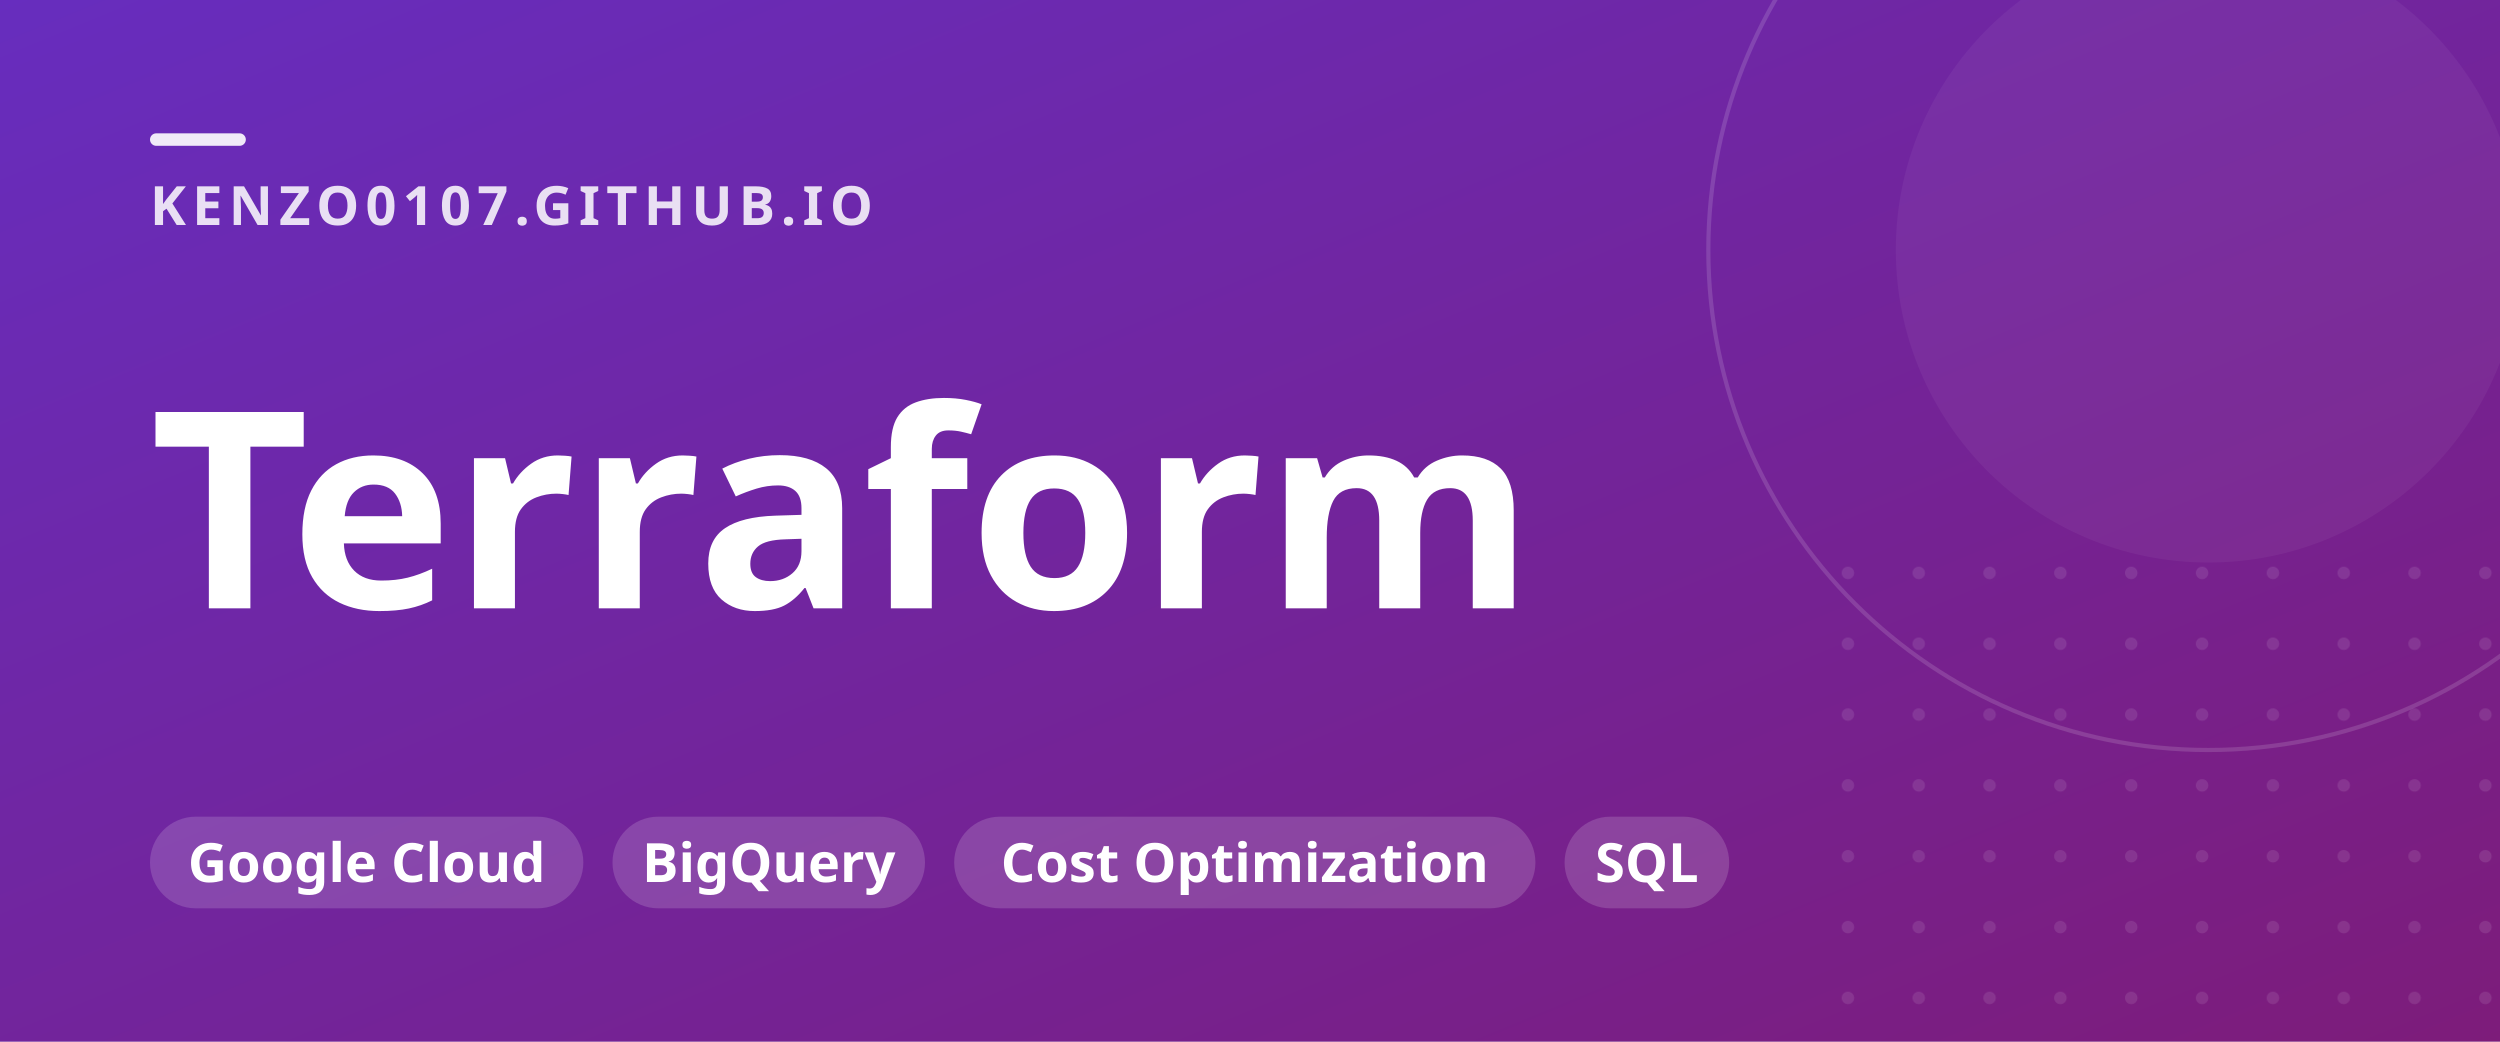
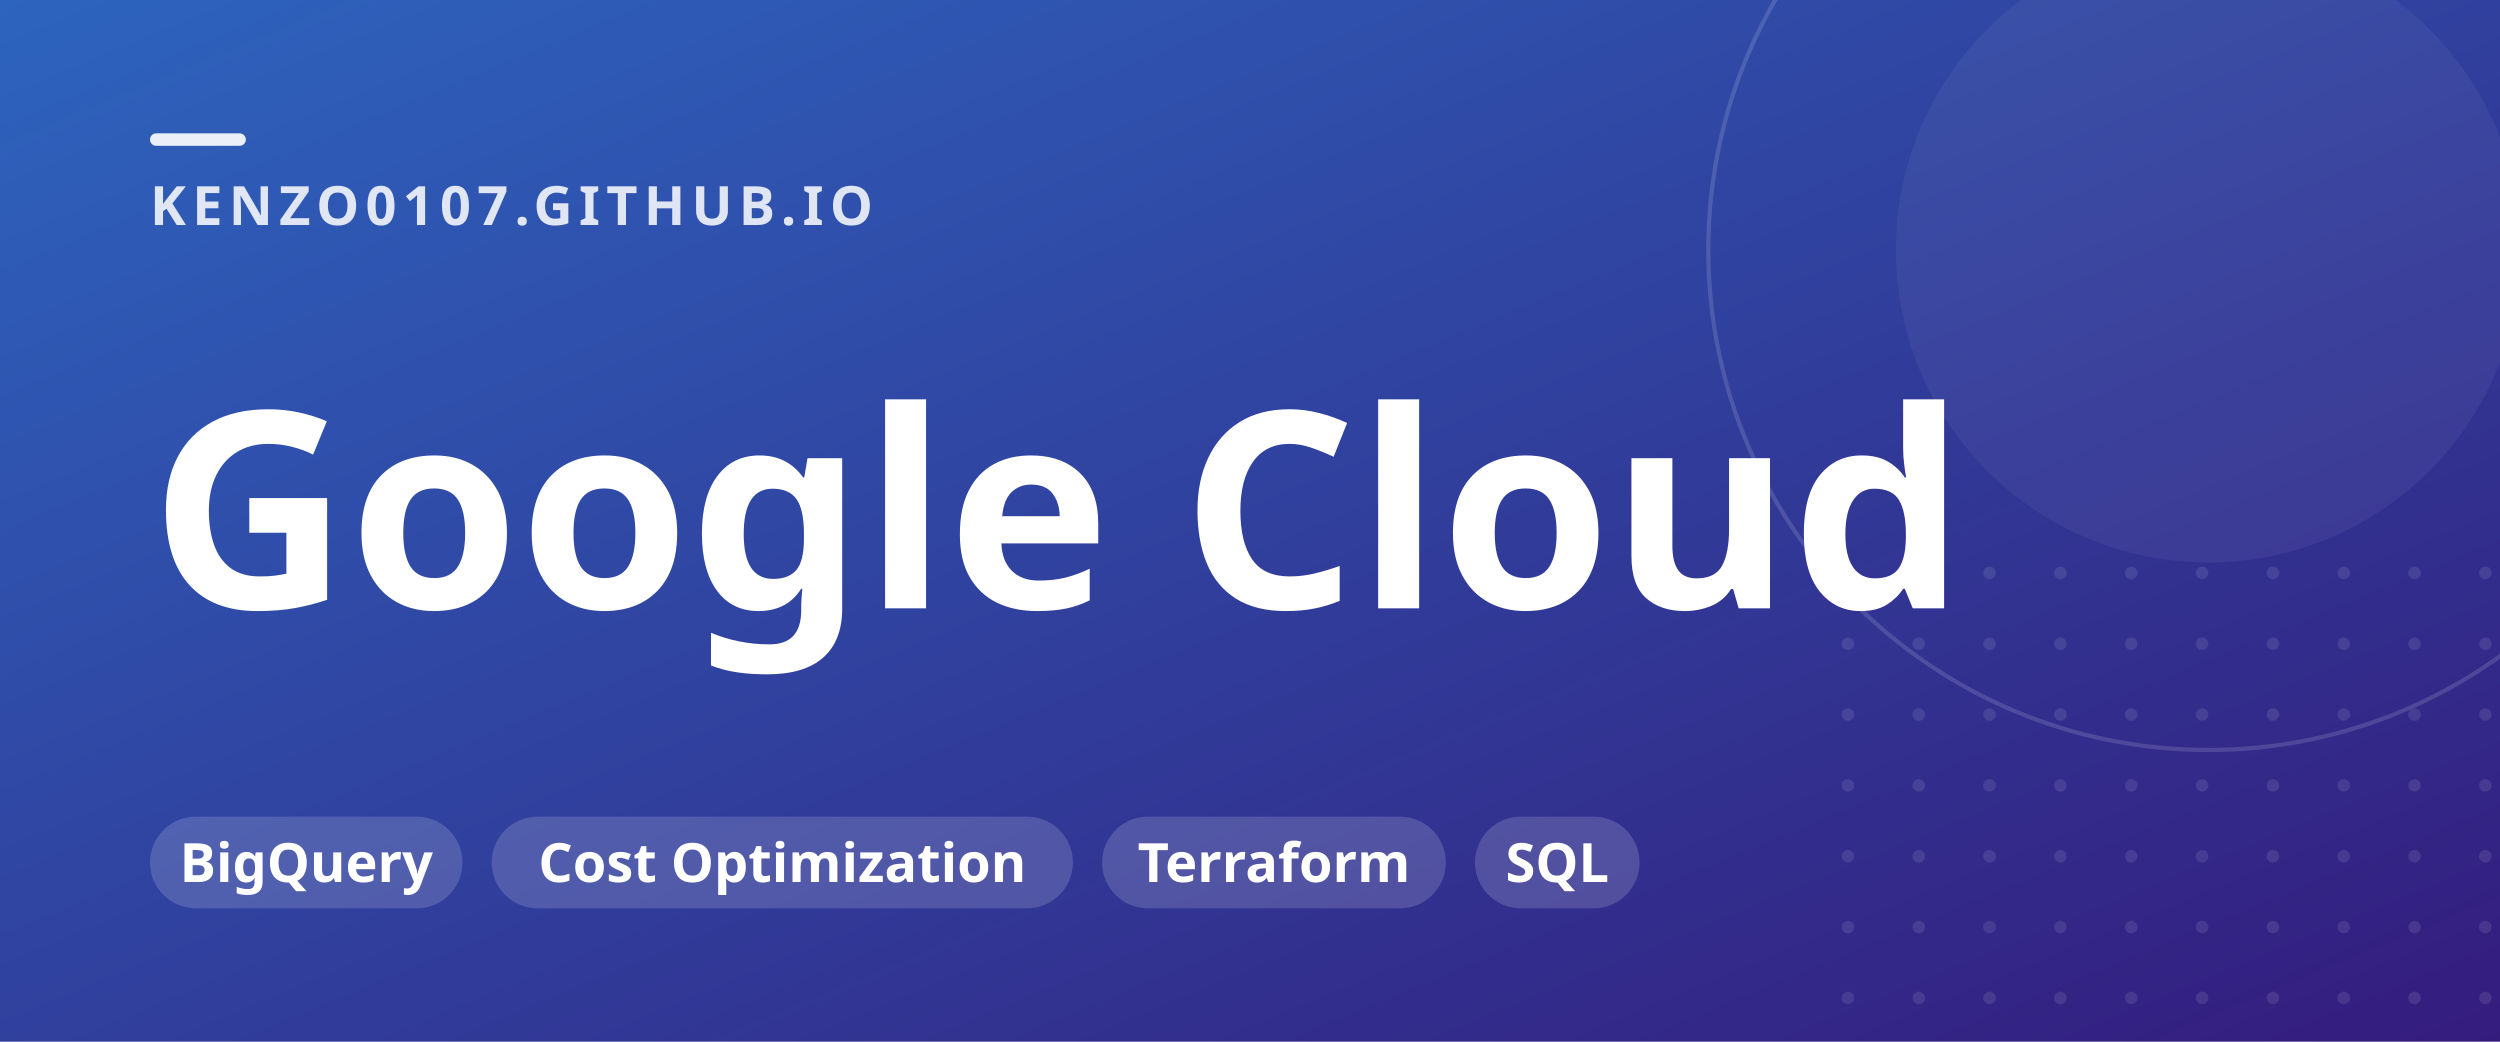
- <svg xmlns="http://www.w3.org/2000/svg" width="1200" height="500" aria-label="Terraform">
+ <svg xmlns="http://www.w3.org/2000/svg" width="1200" height="500" aria-label="Google Cloud">
  <defs>
    <linearGradient id="a" x1="0" y1="0" x2="1" y2="1">
-       <stop offset="0" stop-color="hsl(264, 62%, 46%)" />
-       <stop offset="1" stop-color="hsl(302, 64%, 30%)" />
+       <stop offset="0" stop-color="hsl(217, 62%, 46%)" />
+       <stop offset="1" stop-color="hsl(255, 64%, 30%)" />
    </linearGradient>
    <pattern id="b" width="34" height="34" patternUnits="userSpaceOnUse">
      <circle cx="3" cy="3" r="3" fill="#fff" opacity=".1" />
    </pattern>
  </defs>
  <path fill="url(#a)" d="M0 0h1200v500H0z" />
  <path fill="url(#b)" d="M880 270h320v230H880z" />
  <circle cx="1060" cy="120" r="240" fill="none" stroke="#fff" stroke-width="2" opacity=".14" />
  <circle cx="1060" cy="120" r="150" fill="#fff" opacity=".05" />
  <rect x="72" y="64" width="46" height="6" rx="3" fill="#fff" opacity=".9" />
  <text x="72" y="108" font-family="'Hiragino Sans','Hiragino Kaku Gothic ProN','Noto Sans JP','Yu Gothic','Meiryo',system-ui,sans-serif" font-size="26" font-weight="700" letter-spacing="3" fill="#fff" opacity=".85">KENZO0107.GITHUB.IO</text>
-   <text x="72" y="292" font-family="'Hiragino Sans','Hiragino Kaku Gothic ProN','Noto Sans JP','Yu Gothic','Meiryo',system-ui,sans-serif" font-size="132" font-weight="800" fill="#fff">Terraform</text>
-   <rect x="72" y="392" width="208" height="44" rx="22" fill="#fff" opacity=".16" />
-   <text x="176" y="423.36" text-anchor="middle" font-family="'Hiragino Sans','Hiragino Kaku Gothic ProN','Noto Sans JP','Yu Gothic','Meiryo',system-ui,sans-serif" font-size="26" font-weight="600" fill="#fff">Google Cloud</text>
-   <rect x="294" y="392" width="150" height="44" rx="22" fill="#fff" opacity=".16" />
-   <text x="369" y="423.36" text-anchor="middle" font-family="'Hiragino Sans','Hiragino Kaku Gothic ProN','Noto Sans JP','Yu Gothic','Meiryo',system-ui,sans-serif" font-size="26" font-weight="600" fill="#fff">BigQuery</text>
-   <rect x="458" y="392" width="279" height="44" rx="22" fill="#fff" opacity=".16" />
-   <text x="597.5" y="423.36" text-anchor="middle" font-family="'Hiragino Sans','Hiragino Kaku Gothic ProN','Noto Sans JP','Yu Gothic','Meiryo',system-ui,sans-serif" font-size="26" font-weight="600" fill="#fff">Cost Optimization</text>
-   <rect x="751" y="392" width="79" height="44" rx="22" fill="#fff" opacity=".16" />
-   <text x="790.5" y="423.36" text-anchor="middle" font-family="'Hiragino Sans','Hiragino Kaku Gothic ProN','Noto Sans JP','Yu Gothic','Meiryo',system-ui,sans-serif" font-size="26" font-weight="600" fill="#fff">SQL</text>
+   <text x="72" y="292" font-family="'Hiragino Sans','Hiragino Kaku Gothic ProN','Noto Sans JP','Yu Gothic','Meiryo',system-ui,sans-serif" font-size="132" font-weight="800" fill="#fff">Google Cloud</text>
+   <rect x="72" y="392" width="150" height="44" rx="22" fill="#fff" opacity=".16" />
+   <text x="147" y="423.36" text-anchor="middle" font-family="'Hiragino Sans','Hiragino Kaku Gothic ProN','Noto Sans JP','Yu Gothic','Meiryo',system-ui,sans-serif" font-size="26" font-weight="600" fill="#fff">BigQuery</text>
+   <rect x="236" y="392" width="279" height="44" rx="22" fill="#fff" opacity=".16" />
+   <text x="375.5" y="423.36" text-anchor="middle" font-family="'Hiragino Sans','Hiragino Kaku Gothic ProN','Noto Sans JP','Yu Gothic','Meiryo',system-ui,sans-serif" font-size="26" font-weight="600" fill="#fff">Cost Optimization</text>
+   <rect x="529" y="392" width="165" height="44" rx="22" fill="#fff" opacity=".16" />
+   <text x="611.5" y="423.36" text-anchor="middle" font-family="'Hiragino Sans','Hiragino Kaku Gothic ProN','Noto Sans JP','Yu Gothic','Meiryo',system-ui,sans-serif" font-size="26" font-weight="600" fill="#fff">Terraform</text>
+   <rect x="708" y="392" width="79" height="44" rx="22" fill="#fff" opacity=".16" />
+   <text x="747.5" y="423.36" text-anchor="middle" font-family="'Hiragino Sans','Hiragino Kaku Gothic ProN','Noto Sans JP','Yu Gothic','Meiryo',system-ui,sans-serif" font-size="26" font-weight="600" fill="#fff">SQL</text>
</svg>
